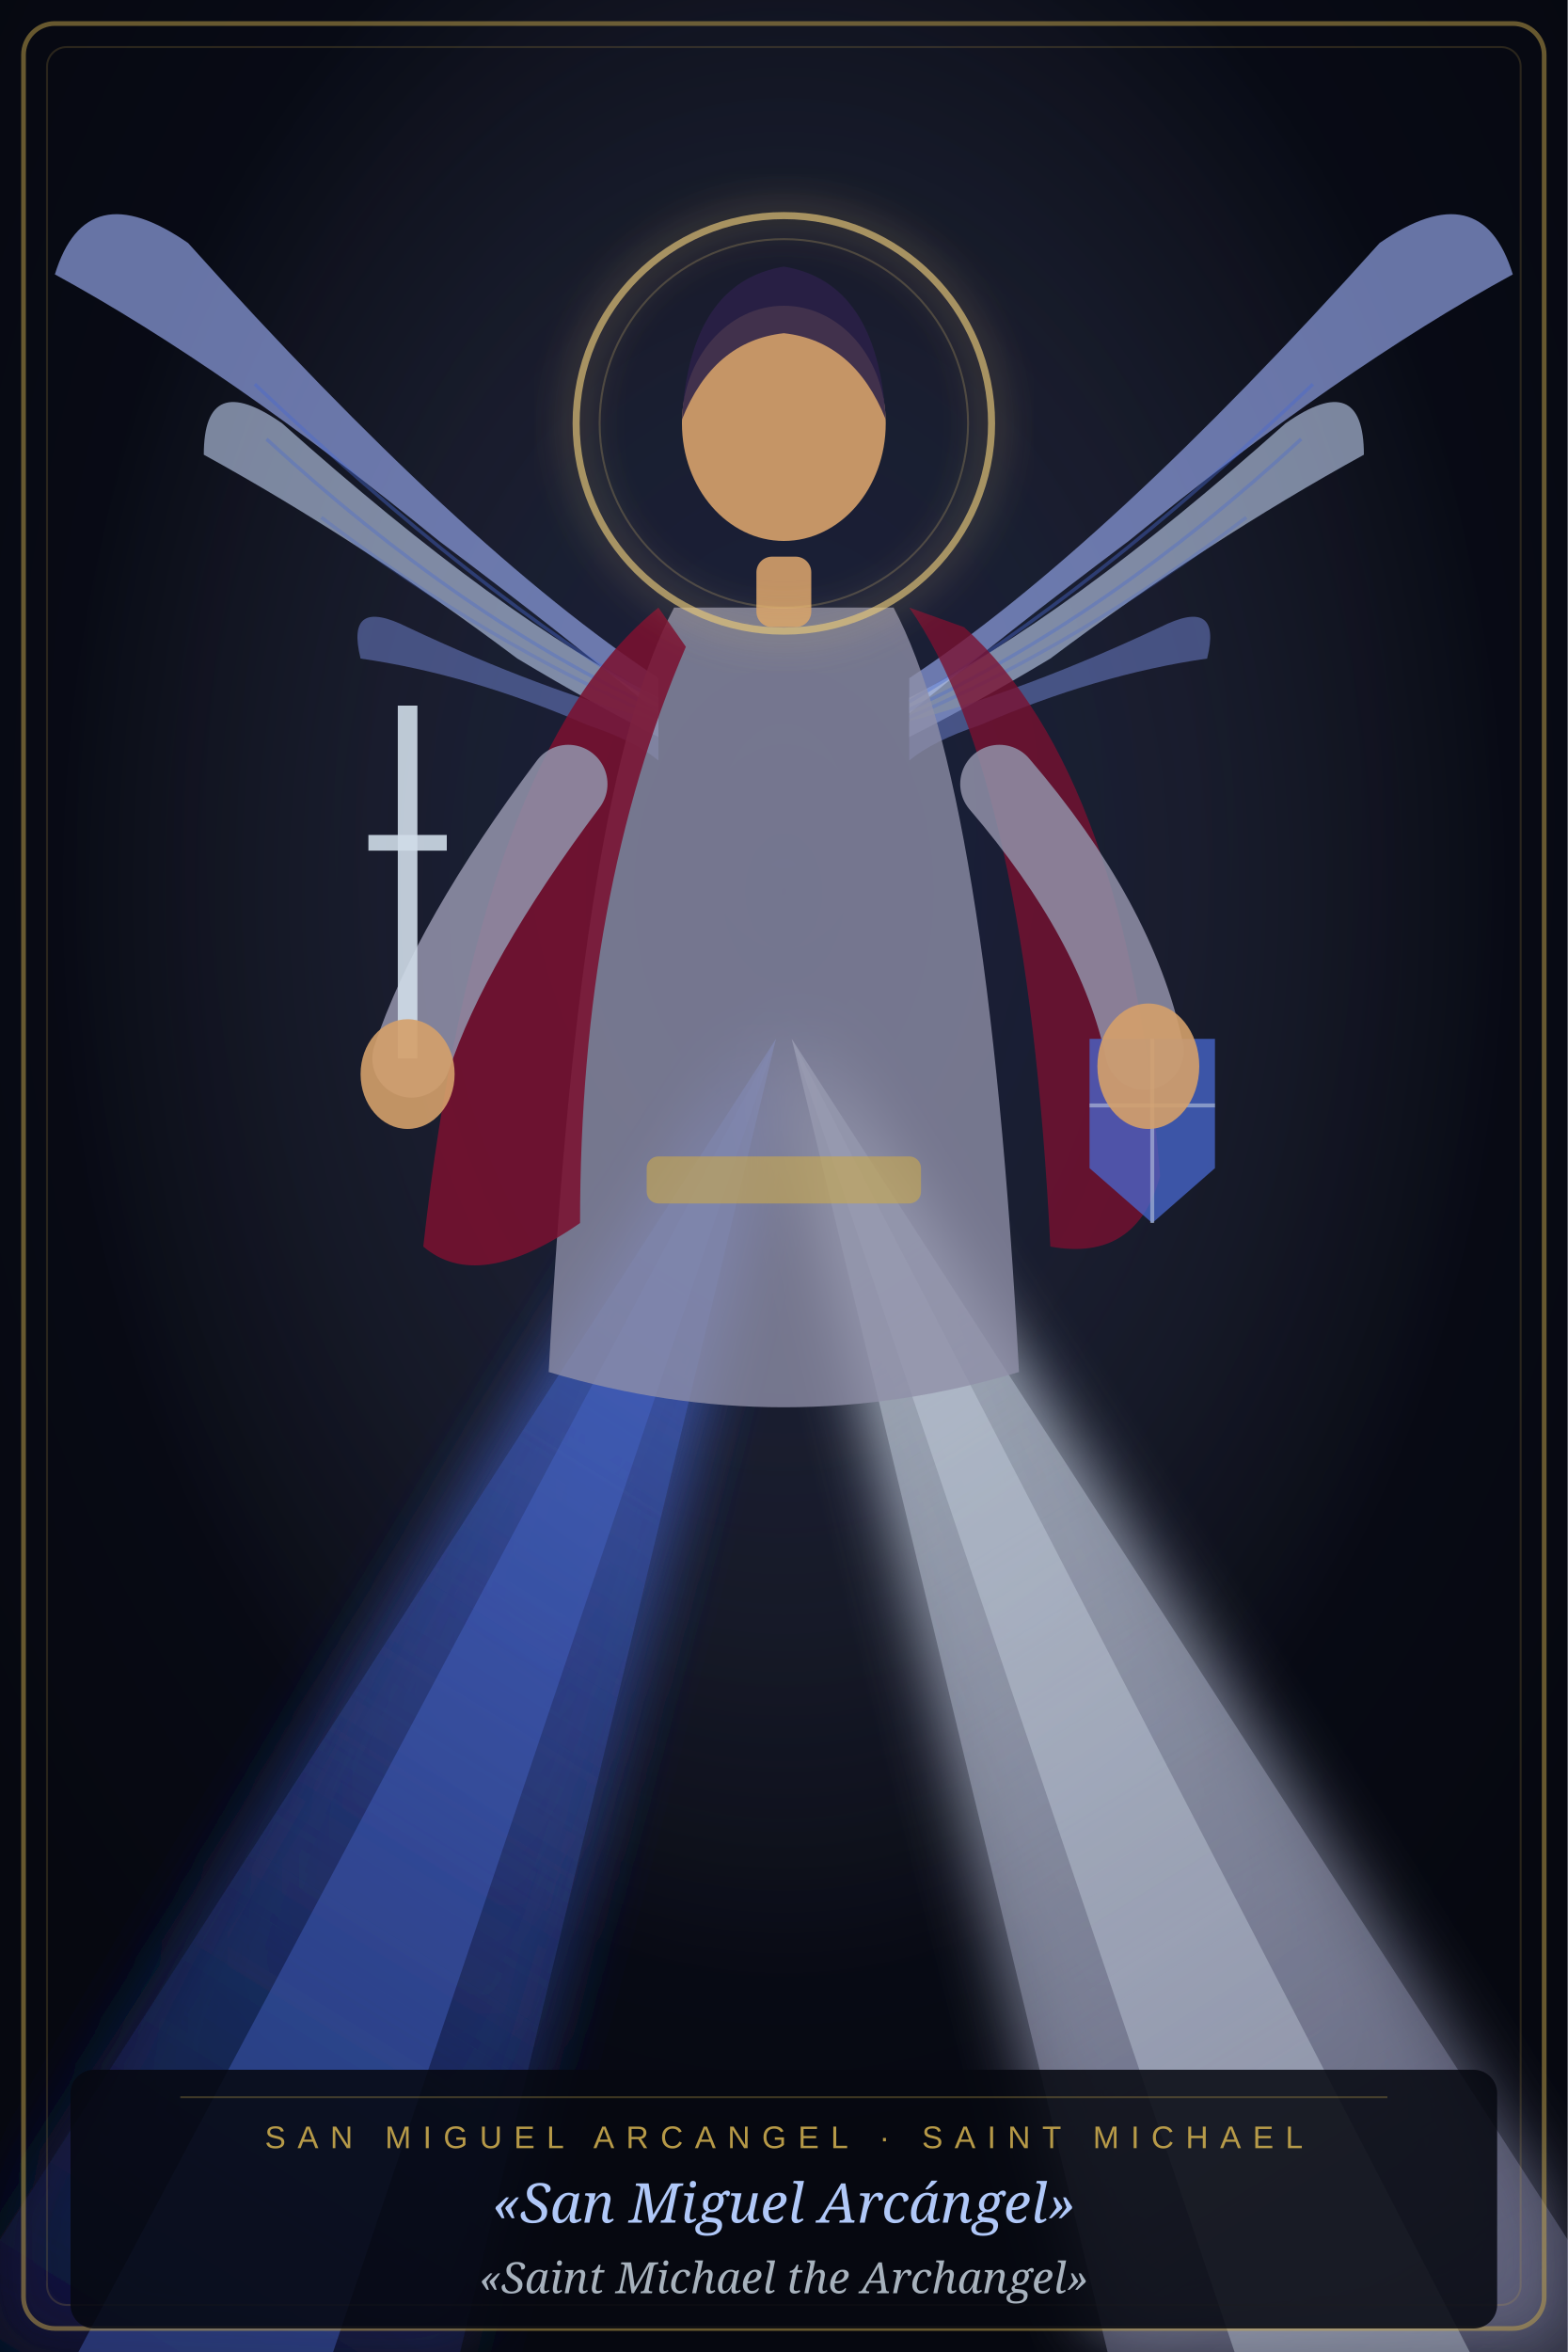
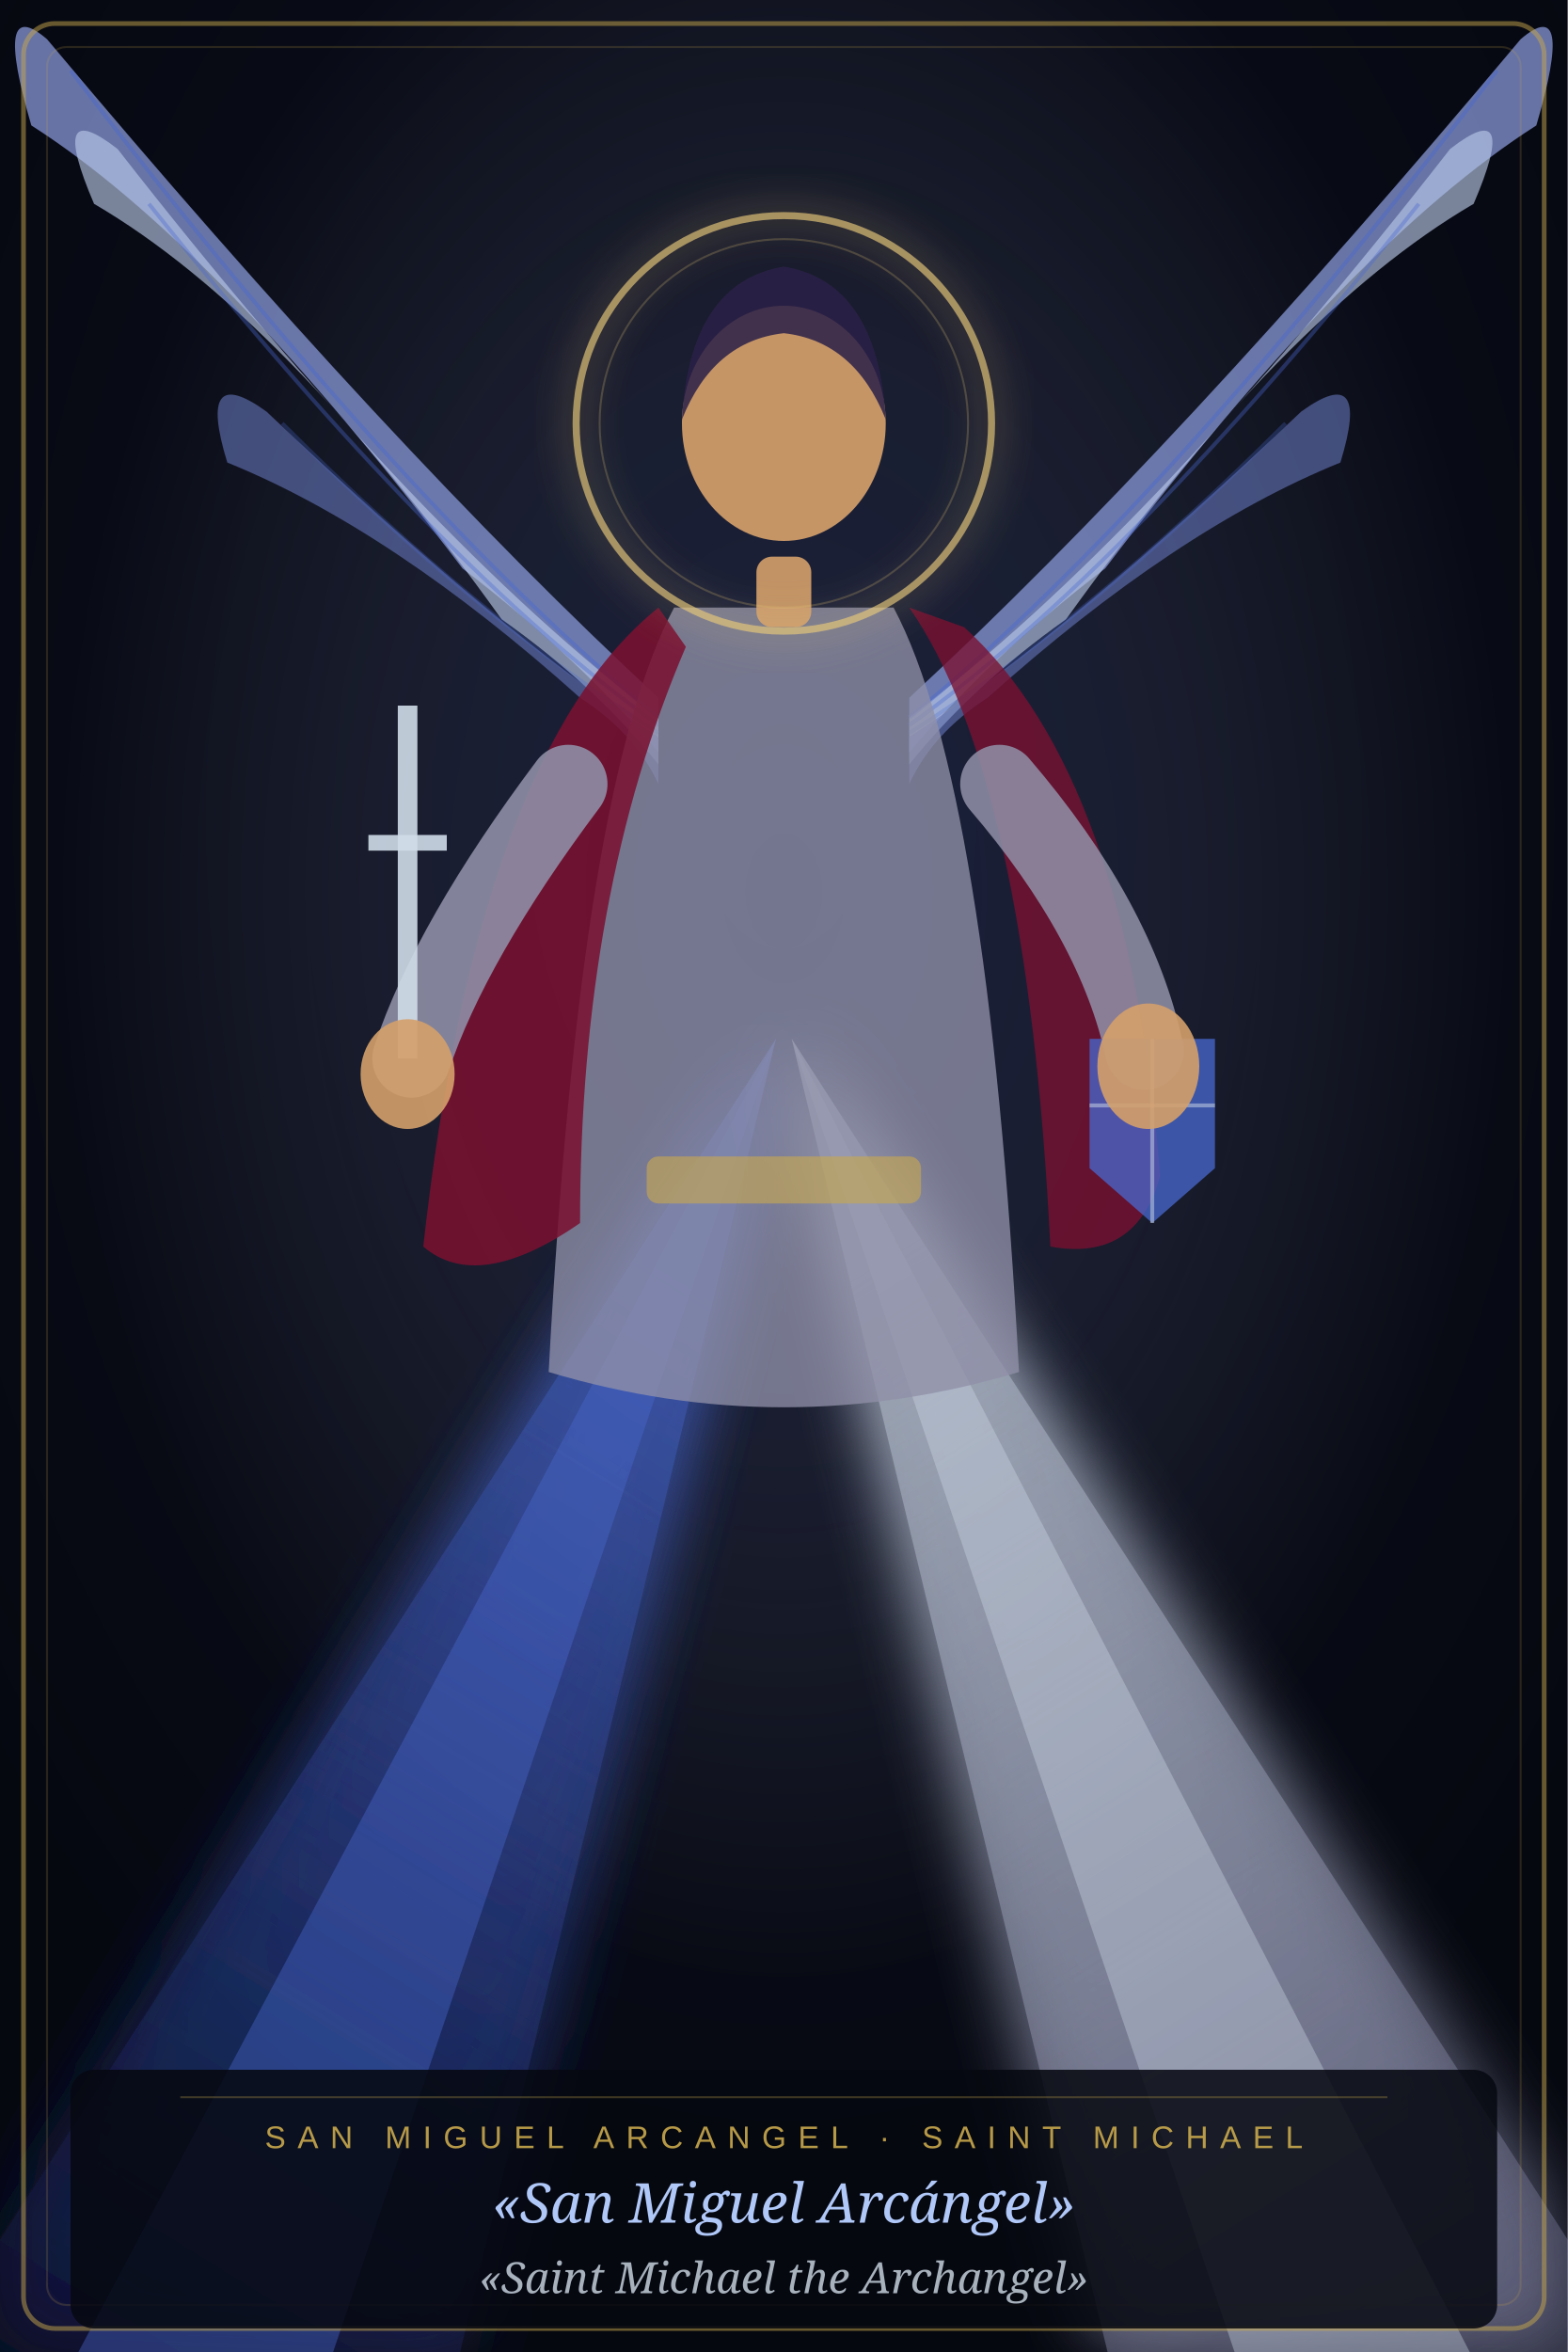
<svg xmlns="http://www.w3.org/2000/svg" viewBox="0 0 400 600">
  <defs>
    <radialGradient id="sm-bg" cx="50%" cy="35%" r="65%">
      <stop offset="0%" stop-color="#0c1020" />
      <stop offset="100%" stop-color="#060810" />
    </radialGradient>
    <radialGradient id="sm-atm" cx="50%" cy="38%" r="46%">
      <stop offset="0%" stop-color="#203070" stop-opacity="0.30" />
      <stop offset="100%" stop-color="#c0c0d8" stop-opacity="0" />
    </radialGradient>
    <linearGradient id="sm-r1" x1="50%" y1="0%" x2="10%" y2="100%">
      <stop offset="0%" stop-color="#4868d0" stop-opacity="1" />
      <stop offset="100%" stop-color="#101848" stop-opacity="0.4" />
    </linearGradient>
    <linearGradient id="sm-r2" x1="50%" y1="0%" x2="90%" y2="100%">
      <stop offset="0%" stop-color="#d0dce8" stop-opacity="1" />
      <stop offset="100%" stop-color="#9090b8" stop-opacity="0.4" />
    </linearGradient>
    <filter id="sm-gl">
      <feGaussianBlur stdDeviation="9" result="b" />
      <feMerge>
        <feMergeNode in="b" />
        <feMergeNode in="b" />
        <feMergeNode in="SourceGraphic" />
      </feMerge>
    </filter>
    <filter id="sm-g2">
      <feGaussianBlur stdDeviation="5" result="b" />
      <feMerge>
        <feMergeNode in="b" />
        <feMergeNode in="SourceGraphic" />
      </feMerge>
    </filter>
  </defs>
  <rect width="400" height="600" fill="url(#sm-bg)" />
  <rect width="400" height="600" fill="url(#sm-atm)" />
  <polygon points="198,265 -25,610 115,610" fill="url(#sm-r1)" filter="url(#sm-gl)" opacity="0.75" />
  <polygon points="198,265 20,600  85,600" fill="#4868d0" opacity="0.40" />
  <polygon points="202,265 425,610 285,610" fill="url(#sm-r2)" filter="url(#sm-gl)" opacity="0.72" />
  <polygon points="202,265 375,600 315,600" fill="#d0dce8" opacity="0.36" />
-   <path d="M168,173 Q118,140 48,62 Q22,44 14,70 Q58,94 112,138 Q144,162 168,182 Z" fill="#8898d8" opacity="0.74" />
-   <path d="M168,178 Q128,158 72,108 Q52,94 52,116 Q92,138 132,168 Q152,180 168,188 Z" fill="#b8c8e8" opacity="0.64" />
-   <path d="M168,184 Q138,176 104,160 Q88,152 92,168 Q120,172 150,185 Q162,189 168,194 Z" fill="#6878c0" opacity="0.58" />
-   <path d="M168,179 Q122,152 65,98" stroke="#4868d0" stroke-width="0.9" fill="none" opacity="0.42" />
-   <path d="M168,181 Q118,158 68,112" stroke="#4868d0" stroke-width="0.9" fill="none" opacity="0.36" />
-   <path d="M168,183 Q124,164 82,132" stroke="#4868d0" stroke-width="0.9" fill="none" opacity="0.28" />
-   <path d="M232,173 Q282,140 352,62 Q378,44 386,70 Q342,94 288,138 Q256,162 232,182 Z" fill="#8898d8" opacity="0.74" />
-   <path d="M232,178 Q272,158 328,108 Q348,94 348,116 Q308,138 268,168 Q248,180 232,188 Z" fill="#b8c8e8" opacity="0.64" />
-   <path d="M232,184 Q262,176 296,160 Q312,152 308,168 Q280,172 250,185 Q238,189 232,194 Z" fill="#6878c0" opacity="0.58" />
-   <path d="M232,179 Q278,152 335,98" stroke="#4868d0" stroke-width="0.9" fill="none" opacity="0.42" />
-   <path d="M232,181 Q282,158 332,112" stroke="#4868d0" stroke-width="0.9" fill="none" opacity="0.36" />
-   <path d="M232,183 Q276,164 318,132" stroke="#4868d0" stroke-width="0.9" fill="none" opacity="0.28" />
+   <path d="M168,178 Q100,115 12,10 Q-2,-2 8,32 Q55,62 118,145 Q148,168 168,192 Z" fill="#8898d8" opacity="0.74" />
+   <path d="M168,183 Q108,138 30,38 Q12,24 24,52 Q72,80 128,158 Q152,175 168,195 Z" fill="#b8c8e8" opacity="0.64" />
+   <path d="M168,188 Q128,162 68,105 Q50,92 58,118 Q100,135 148,178 Q162,187 168,200 Z" fill="#6878c0" opacity="0.58" />
+   <path d="M168,183 Q105,132 18,18" stroke="#4868d0" stroke-width="1.0" fill="none" opacity="0.44" />
+   <path d="M168,185 Q112,145 38,52" stroke="#4868d0" stroke-width="1.0" fill="none" opacity="0.37" />
+   <path d="M168,187 Q122,158 72,108" stroke="#4868d0" stroke-width="1.0" fill="none" opacity="0.28" />
+   <path d="M232,178 Q300,115 388,10 Q402,-2 392,32 Q345,62 282,145 Q252,168 232,192 Z" fill="#8898d8" opacity="0.74" />
+   <path d="M232,183 Q292,138 370,38 Q388,24 376,52 Q328,80 272,158 Q248,175 232,195 Z" fill="#b8c8e8" opacity="0.64" />
+   <path d="M232,188 Q272,162 332,105 Q350,92 342,118 Q300,135 252,178 Q238,187 232,200 Z" fill="#6878c0" opacity="0.58" />
+   <path d="M232,183 Q295,132 382,18" stroke="#4868d0" stroke-width="1.0" fill="none" opacity="0.44" />
+   <path d="M232,185 Q288,145 362,52" stroke="#4868d0" stroke-width="1.0" fill="none" opacity="0.37" />
+   <path d="M232,187 Q278,158 328,108" stroke="#4868d0" stroke-width="1.0" fill="none" opacity="0.28" />
  <path d="M172,155 Q148,200 140,350 Q200,368 260,350 Q252,200 228,155 Z" fill="#9090a8" opacity="0.78" />
  <path d="M168,155 Q122,192 108,318 Q122,330 148,312 Q148,228 175,165 Z" fill="#7a1030" opacity="0.86" />
  <path d="M232,155 Q262,198 268,318 Q290,322 296,300 Q288,198 246,160 Z" fill="#7a1030" opacity="0.78" />
  <path d="M145,200 Q115,240 105,270" stroke="#9090a8" stroke-width="20" fill="none" stroke-linecap="round" opacity="0.88" />
  <path d="M255,200 Q285,235 292,268" stroke="#9090a8" stroke-width="20" fill="none" stroke-linecap="round" opacity="0.85" />
  <path d="M278,265 L310,265 L310,298 L294,312 L278,298 Z" fill="#4868d0" opacity="0.75" />
  <line x1="294" y1="265" x2="294" y2="312" stroke="#d0dce8" stroke-width="1" opacity="0.5" />
  <line x1="278" y1="282" x2="310" y2="282" stroke="#d0dce8" stroke-width="1" opacity="0.5" />
  <line x1="104" y1="270" x2="104" y2="180" stroke="#d0dce8" stroke-width="5" stroke-opacity="0.9" />
  <line x1="94" y1="215" x2="114" y2="215" stroke="#d0dce8" stroke-width="4" stroke-opacity="0.9" />
  <ellipse cx="293" cy="272" rx="13" ry="16" fill="#d4a06a" opacity="0.9" />
  <ellipse cx="104" cy="274" rx="12" ry="14" fill="#d4a06a" opacity="0.9" />
  <rect x="165" y="295" width="70" height="12" rx="3" fill="#c9a84c" opacity="0.6" />
  <rect x="193" y="142" width="14" height="18" rx="4" fill="#d4a06a" opacity="0.9" />
  <ellipse cx="200" cy="108" rx="26" ry="30" fill="#d4a06a" opacity="0.92" />
  <path d="M174,107 Q176,72 200,68 Q224,72 226,107 Q218,87 200,85 Q182,87 174,107 Z" fill="#2a2048" opacity="0.85" />
  <circle cx="200" cy="108" r="53" fill="none" stroke="#e8c97a" stroke-width="1.8" stroke-opacity="0.65" filter="url(#sm-g2)" />
  <circle cx="200" cy="108" r="47" fill="none" stroke="#e8c97a" stroke-width="0.5" stroke-opacity="0.22" />
  <rect x="6" y="6" width="388" height="588" rx="8" fill="none" stroke="#c9a84c" stroke-width="1.2" stroke-opacity="0.5" />
  <rect x="12" y="12" width="376" height="576" rx="5" fill="none" stroke="#c9a84c" stroke-width="0.5" stroke-opacity="0.18" />
  <rect x="18" y="528" width="364" height="66" rx="6" fill="#060810" opacity="0.86" />
  <line x1="46" y1="535" x2="354" y2="535" stroke="#c9a84c" stroke-width="0.5" stroke-opacity="0.28" />
  <text x="200" y="548" text-anchor="middle" font-family="Arial,sans-serif" font-size="8" fill="#c9a84c" letter-spacing="3" opacity="0.9">SAN MIGUEL ARCANGEL  ·  SAINT MICHAEL</text>
  <text x="200" y="567" text-anchor="middle" font-family="Georgia,serif" font-size="14" fill="#b0c8f8" font-style="italic">«San Miguel Arcángel»</text>
  <text x="200" y="585" text-anchor="middle" font-family="Georgia,serif" font-size="11" fill="#d0dce8" font-style="italic" opacity="0.8">«Saint Michael the Archangel»</text>
</svg>
